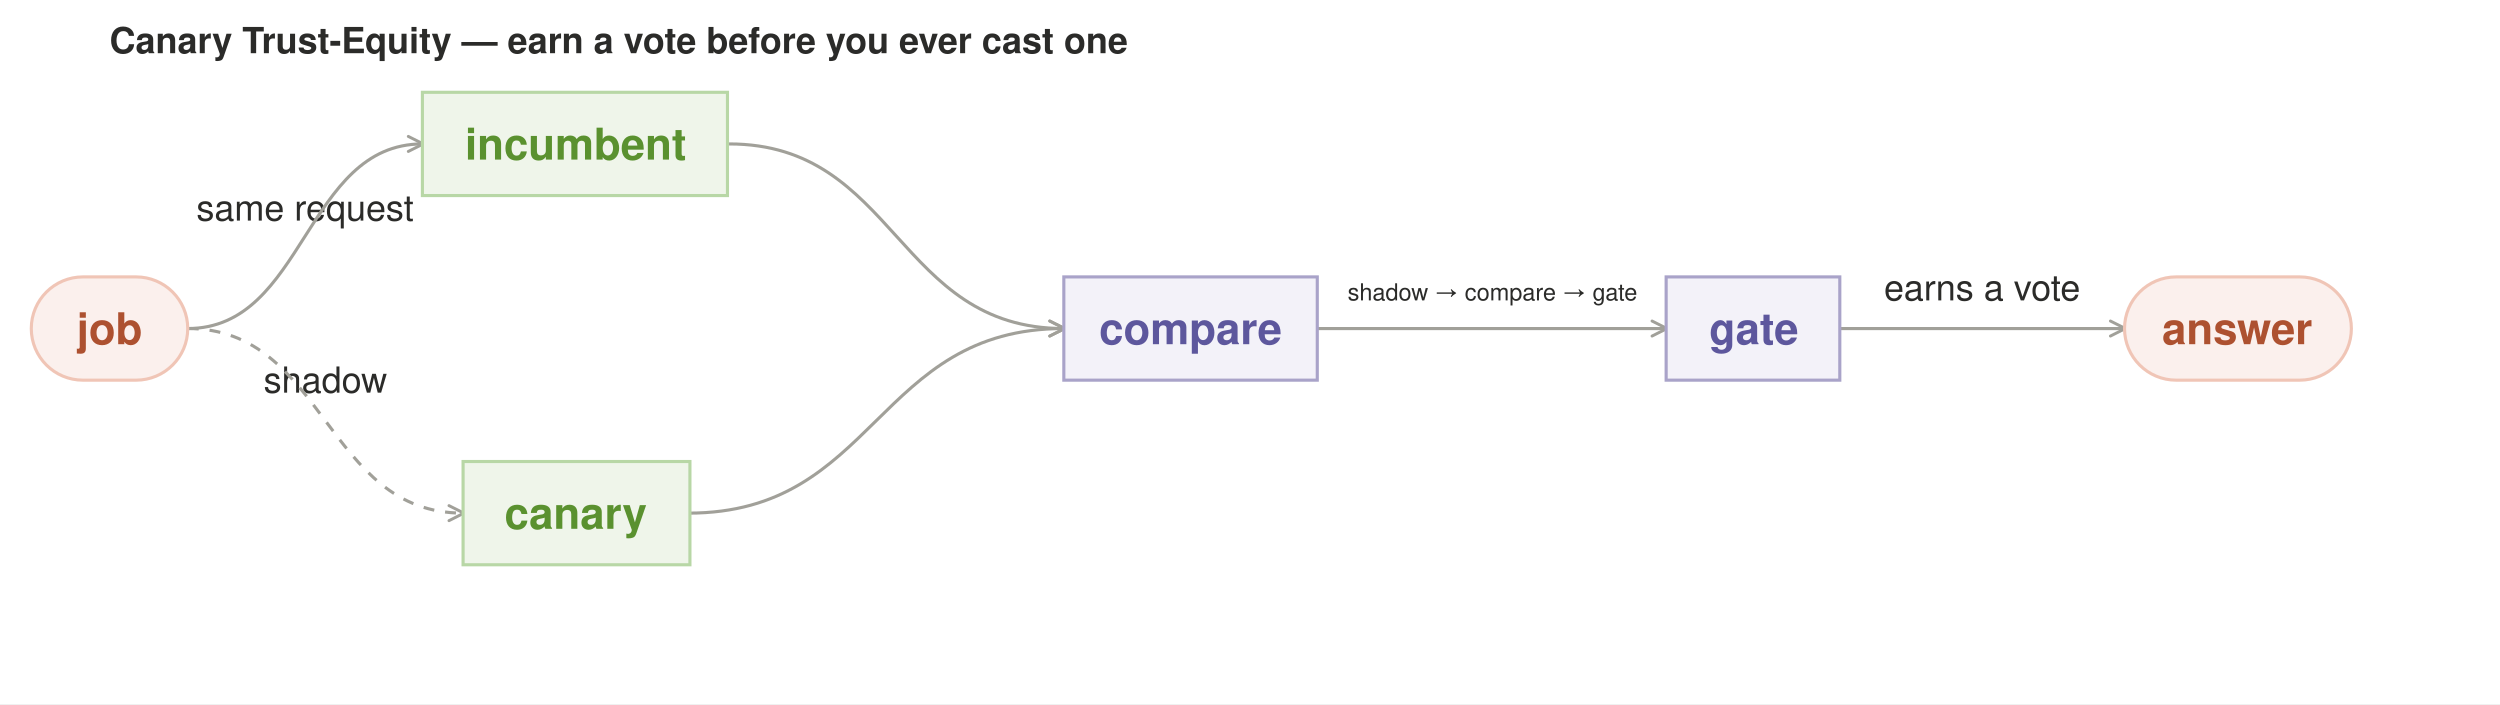
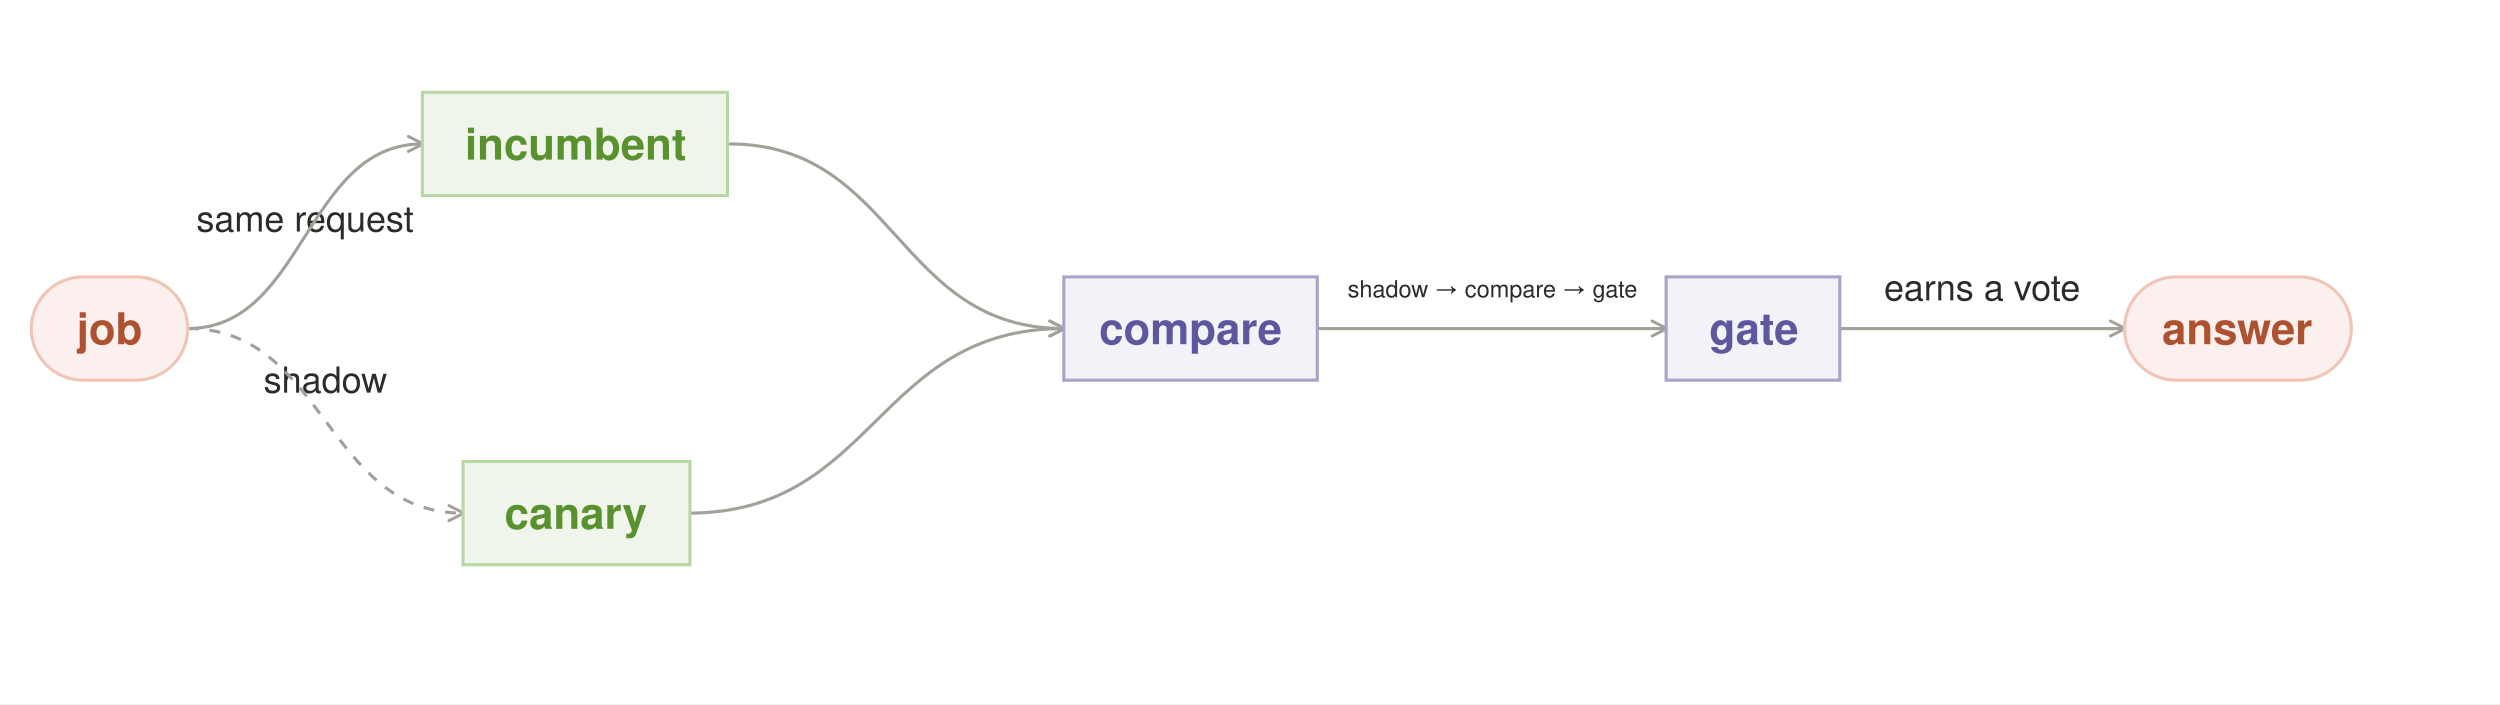
<svg xmlns="http://www.w3.org/2000/svg" viewBox="0 0 1598 450" font-family="Avenir Next, Nunito, Segoe UI, Helvetica, Arial, sans-serif" role="img" aria-labelledby="t">
  <defs>
    <marker id="ha" markerWidth="13.3" markerHeight="13.3" refX="11" refY="7.0" orient="auto" markerUnits="userSpaceOnUse">
      <path d="M2 2.2 L11.5 7.0 L2 11.8" fill="none" stroke="#a1a099" stroke-width="1.9" stroke-linecap="round" stroke-linejoin="round" />
    </marker>
    <marker id="Ha" markerWidth="18.1" markerHeight="18.1" refX="15" refY="9.5" orient="auto" markerUnits="userSpaceOnUse">
      <path d="M2 3.0 L15.6 9.5 L2 16.0" fill="none" stroke="#a1a099" stroke-width="3.0" stroke-linecap="round" stroke-linejoin="round" />
    </marker>
    <marker id="hg" markerWidth="13.3" markerHeight="13.3" refX="11" refY="7.0" orient="auto" markerUnits="userSpaceOnUse">
      <path d="M2 2.2 L11.5 7.0 L2 11.8" fill="none" stroke="#5a912f" stroke-width="1.9" stroke-linecap="round" stroke-linejoin="round" />
    </marker>
    <marker id="Hg" markerWidth="18.1" markerHeight="18.1" refX="15" refY="9.5" orient="auto" markerUnits="userSpaceOnUse">
      <path d="M2 3.0 L15.6 9.5 L2 16.0" fill="none" stroke="#5a912f" stroke-width="3.0" stroke-linecap="round" stroke-linejoin="round" />
    </marker>
    <marker id="hp" markerWidth="13.3" markerHeight="13.3" refX="11" refY="7.0" orient="auto" markerUnits="userSpaceOnUse">
      <path d="M2 2.2 L11.5 7.0 L2 11.8" fill="none" stroke="#5d579d" stroke-width="1.9" stroke-linecap="round" stroke-linejoin="round" />
    </marker>
    <marker id="Hp" markerWidth="18.1" markerHeight="18.1" refX="15" refY="9.5" orient="auto" markerUnits="userSpaceOnUse">
      <path d="M2 3.0 L15.6 9.5 L2 16.0" fill="none" stroke="#5d579d" stroke-width="3.0" stroke-linecap="round" stroke-linejoin="round" />
    </marker>
    <marker id="hc" markerWidth="13.3" markerHeight="13.3" refX="11" refY="7.0" orient="auto" markerUnits="userSpaceOnUse">
      <path d="M2 2.2 L11.5 7.0 L2 11.8" fill="none" stroke="#ad5130" stroke-width="1.9" stroke-linecap="round" stroke-linejoin="round" />
    </marker>
    <marker id="Hc" markerWidth="18.1" markerHeight="18.1" refX="15" refY="9.5" orient="auto" markerUnits="userSpaceOnUse">
      <path d="M2 3.0 L15.6 9.5 L2 16.0" fill="none" stroke="#ad5130" stroke-width="3.0" stroke-linecap="round" stroke-linejoin="round" />
    </marker>
    <marker id="hk" markerWidth="13.3" markerHeight="13.3" refX="11" refY="7.0" orient="auto" markerUnits="userSpaceOnUse">
      <path d="M2 2.2 L11.5 7.0 L2 11.8" fill="none" stroke="#2b2b29" stroke-width="1.9" stroke-linecap="round" stroke-linejoin="round" />
    </marker>
    <marker id="Hk" markerWidth="18.1" markerHeight="18.1" refX="15" refY="9.5" orient="auto" markerUnits="userSpaceOnUse">
      <path d="M2 3.0 L15.6 9.5 L2 16.0" fill="none" stroke="#2b2b29" stroke-width="3.0" stroke-linecap="round" stroke-linejoin="round" />
    </marker>
  </defs>
  <rect width="1598" height="450" fill="#fff" />
-   <text x="70" y="34" text-anchor="start" fill="#2b2b29" font-size="23" font-weight="700">Canary Trust-Equity — earn a vote before you ever cast one</text>
-   <text x="195" y="141" text-anchor="middle" fill="#2b2b29" font-size="23">same request</text>
+   <text x="195" y="148" text-anchor="middle" fill="#2b2b29" font-size="23">same request</text>
  <text x="208" y="251" text-anchor="middle" fill="#2b2b29" font-size="23">shadow</text>
-   <text x="954" y="192" text-anchor="middle" fill="#2b2b29" font-size="15">shadow → compare → gate</text>
+   <text x="954" y="190" text-anchor="middle" fill="#2b2b29" font-size="15">shadow → compare → gate</text>
  <text x="1267" y="192" text-anchor="middle" fill="#2b2b29" font-size="23">earns a vote</text>
  <path d="M 120 210 C 195 210, 195 92, 270 92" fill="none" stroke="#a1a099" stroke-width="2" marker-end="url(#ha)" />
  <path d="M 120 210 C 208 210, 208 328, 296 328" fill="none" stroke="#a1a099" stroke-width="2" stroke-dasharray="7 7" marker-end="url(#ha)" />
  <path d="M 466 92 C 573 92, 573 210, 680 210" fill="none" stroke="#a1a099" stroke-width="2" marker-end="url(#ha)" />
  <path d="M 440 328 C 560 328, 560 210, 680 210" fill="none" stroke="#a1a099" stroke-width="2" marker-end="url(#ha)" />
  <path d="M 842 210 C 954 210, 954 210, 1065 210" fill="none" stroke="#a1a099" stroke-width="2" marker-end="url(#ha)" />
  <path d="M 1176 210 C 1267 210, 1267 210, 1358 210" fill="none" stroke="#a1a099" stroke-width="2" marker-end="url(#ha)" />
  <rect x="20" y="177" width="100" height="66" rx="33" fill="#fbf0ed" stroke="#f0c5b6" stroke-width="2" />
  <text x="70" y="220" text-anchor="middle" fill="#ad5130" font-size="28" font-weight="600">job</text>
  <rect x="270" y="59" width="195" height="66" rx="0" fill="#eff5ea" stroke="#b8d7a6" stroke-width="2" />
  <text x="368" y="102" text-anchor="middle" fill="#5a912f" font-size="28" font-weight="600">incumbent</text>
  <rect x="296" y="295" width="145" height="66" rx="0" fill="#eff5ea" stroke="#b8d7a6" stroke-width="2" />
  <text x="368" y="338" text-anchor="middle" fill="#5a912f" font-size="28" font-weight="600">canary</text>
  <rect x="680" y="177" width="162" height="66" rx="0" fill="#f3f2f9" stroke="#a9a3c9" stroke-width="2" />
  <text x="761" y="220" text-anchor="middle" fill="#5d579d" font-size="28" font-weight="600">compare</text>
  <rect x="1065" y="177" width="111" height="66" rx="0" fill="#f3f2f9" stroke="#a9a3c9" stroke-width="2" />
  <text x="1121" y="220" text-anchor="middle" fill="#5d579d" font-size="28" font-weight="600">gate</text>
  <rect x="1358" y="177" width="145" height="66" rx="33" fill="#fbf0ed" stroke="#f0c5b6" stroke-width="2" />
  <text x="1430" y="220" text-anchor="middle" fill="#ad5130" font-size="28" font-weight="600">answer</text>
</svg>
